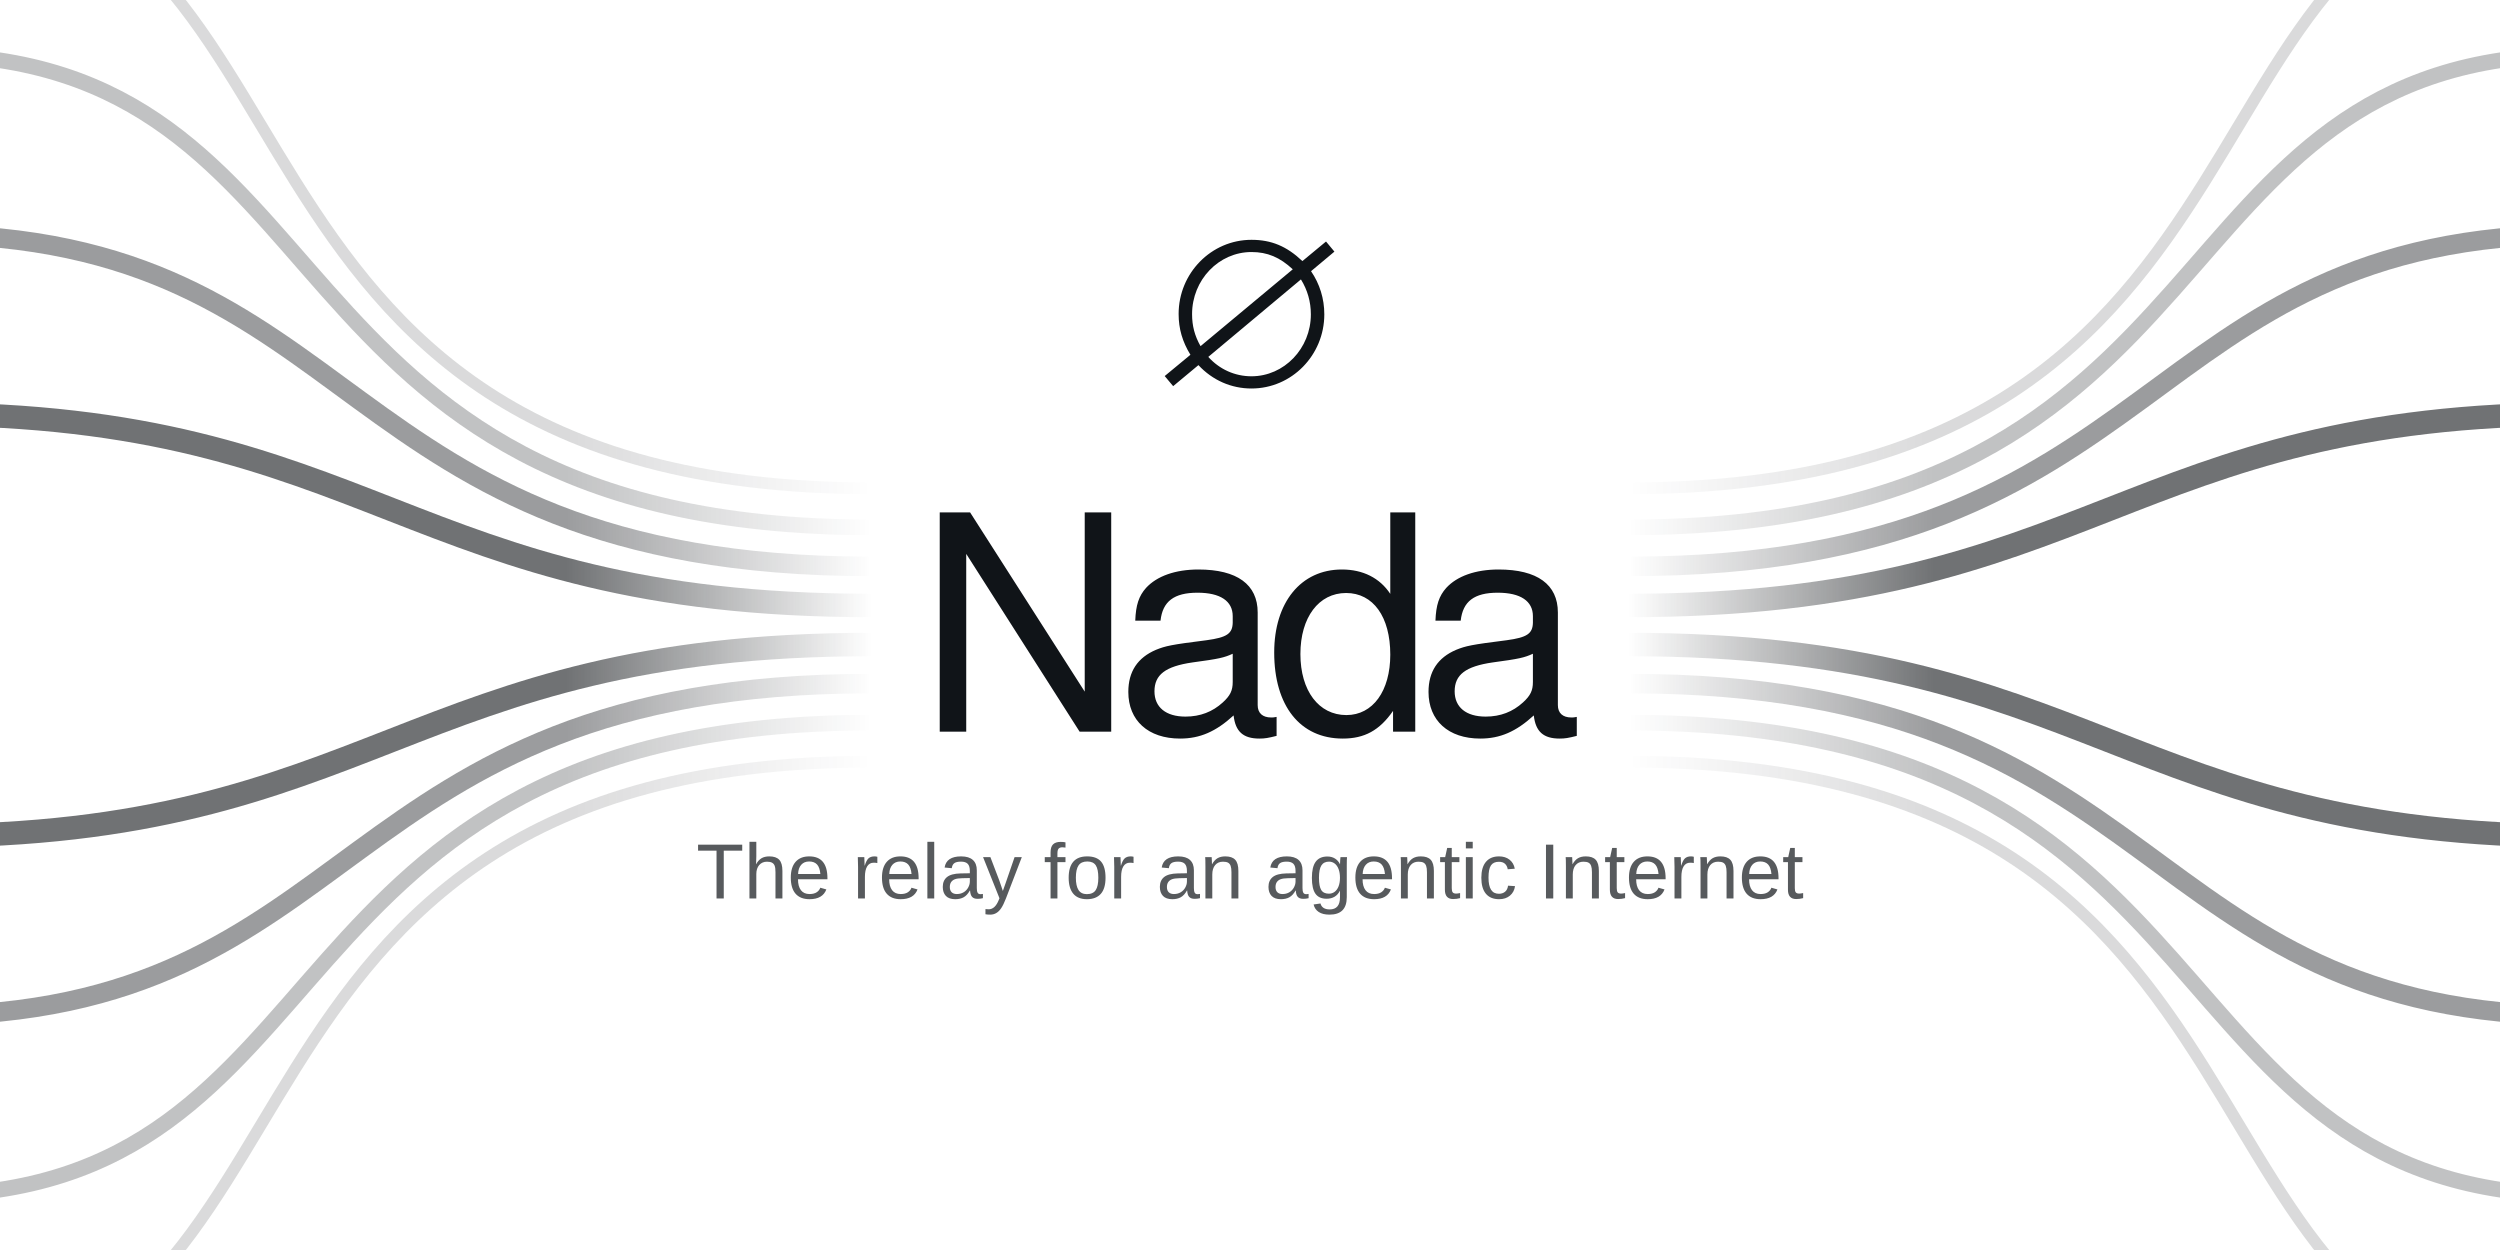
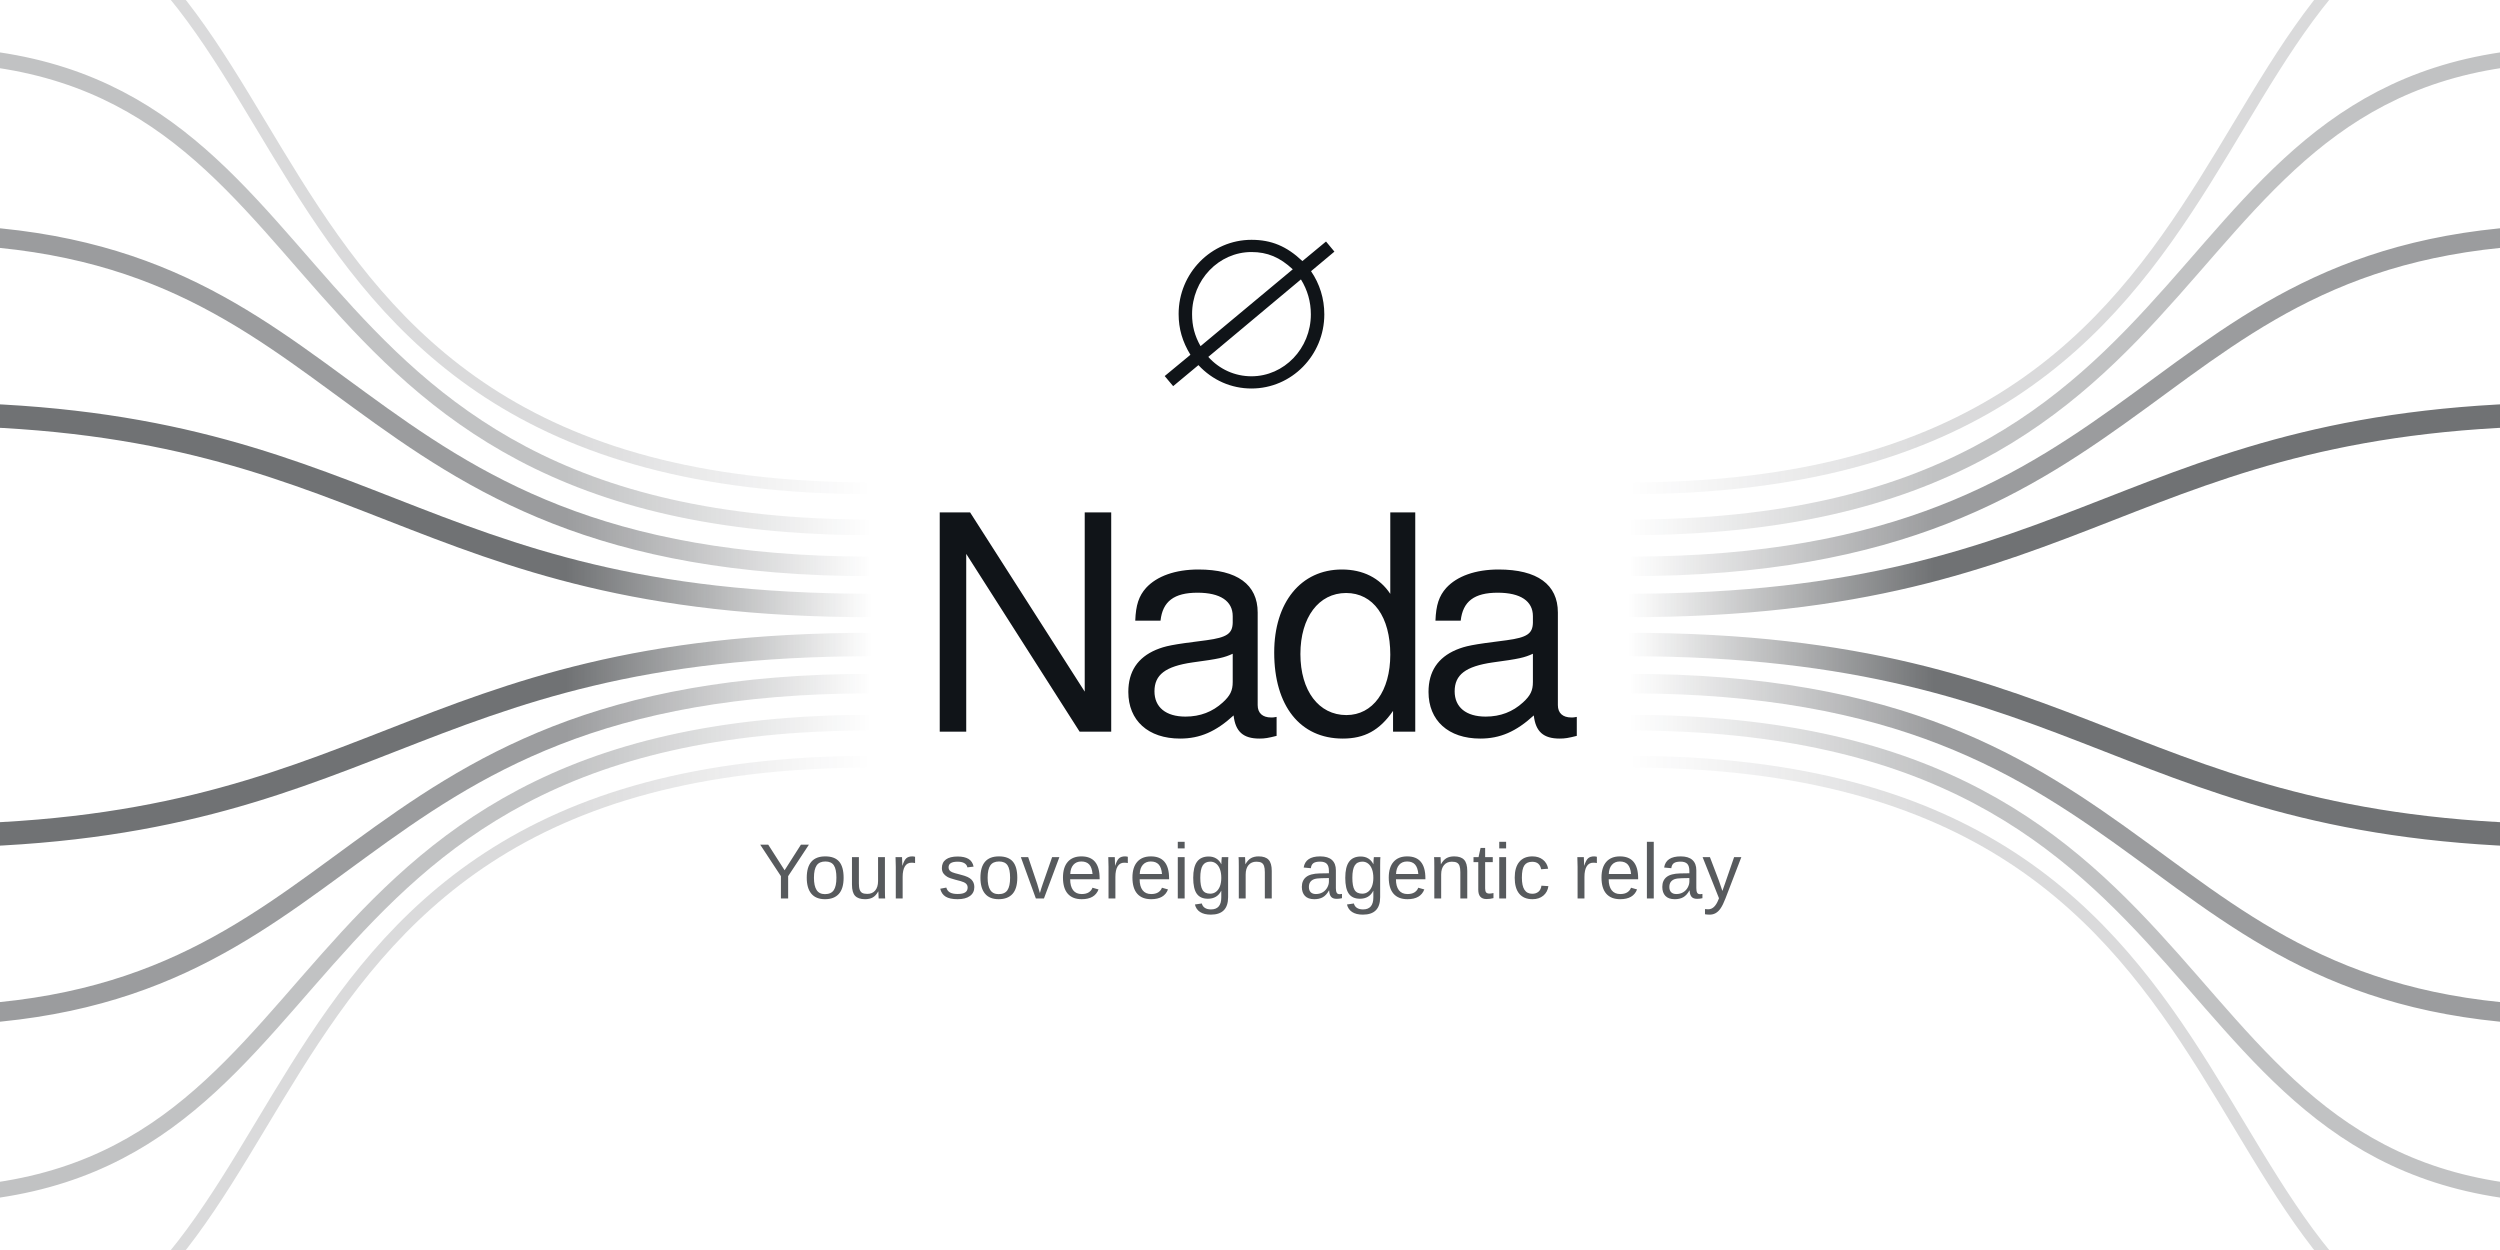
<svg xmlns="http://www.w3.org/2000/svg" width="1280" height="640" viewBox="0 0 1280 640" role="img" aria-labelledby="title description">
  <style>
    .wordmark { fill: currentColor; }
    .tagline { fill: currentColor; opacity: .7; }
    .symbol { fill: currentColor; }
    .flows { stroke: currentColor; }
    .theme-dark { display: none; }
    text {
      font-family: Arial, Helvetica, sans-serif;
      text-anchor: middle;
    }
    .brand text {
      font-family: -apple-system, BlinkMacSystemFont, "Segoe UI", Helvetica, Arial, sans-serif;
    }

    @media (prefers-color-scheme: dark) {
      .theme-light { display: none; }
      .theme-dark { display: inline; }
    }
  </style>
  <defs>
    <linearGradient id="flow-opacity" x1="0" y1="0" x2="446" y2="0" gradientUnits="userSpaceOnUse">
      <stop offset=".65" stop-color="#fff" />
      <stop offset="1" stop-color="#000" />
    </linearGradient>
    <mask id="flow-fade" x="-20" y="0" width="466" height="640" maskUnits="userSpaceOnUse">
      <rect x="-20" width="466" height="640" fill="url(#flow-opacity)" />
    </mask>
    <g id="artwork">
      <g class="flows" fill="none" stroke-linecap="round">
        <g id="transport-lines" mask="url(#flow-fade)">
          <path d="M -40 -64 C 180 -64 88 250 446 250" stroke-width="6" opacity=".16" />
          <path d="M -40 28 C 184 28 128 270 446 270" stroke-width="8" opacity=".26" />
          <path d="M -40 120 C 188 120 168 290 446 290" stroke-width="10" opacity=".42" />
          <path d="M -40 212 C 192 212 208 310 446 310" stroke-width="12" opacity=".6" />
          <path d="M -40 428 C 192 428 208 330 446 330" stroke-width="12" opacity=".6" />
          <path d="M -40 520 C 188 520 168 350 446 350" stroke-width="10" opacity=".42" />
          <path d="M -40 612 C 184 612 128 370 446 370" stroke-width="8" opacity=".26" />
          <path d="M -40 704 C 180 704 88 390 446 390" stroke-width="6" opacity=".16" />
        </g>
        <use href="#transport-lines" transform="translate(1280 0) scale(-1 1)" />
      </g>
      <g class="brand" transform="translate(293.5 74.3) scale(1.925)">
        <text class="symbol" x="180" y="64" font-size="56" font-weight="200">∅</text>
        <text class="wordmark" x="180" y="156" font-size="80" font-weight="400" letter-spacing="-4.4">Nada</text>
      </g>
-       <text class="tagline" x="640" y="460" font-size="40">The relay for an agentic Internet</text>
+       <text class="tagline" x="640" y="460" font-size="40">Your sovereign agentic relay</text>
    </g>
  </defs>
  <g class="theme-light" color="#101418">
    <rect width="1280" height="640" fill="#fff" />
    <use href="#artwork" />
  </g>
  <g class="theme-dark" color="#f0f6fc">
    <rect width="1280" height="640" fill="#0d1117" />
    <use href="#artwork" />
  </g>
</svg>
